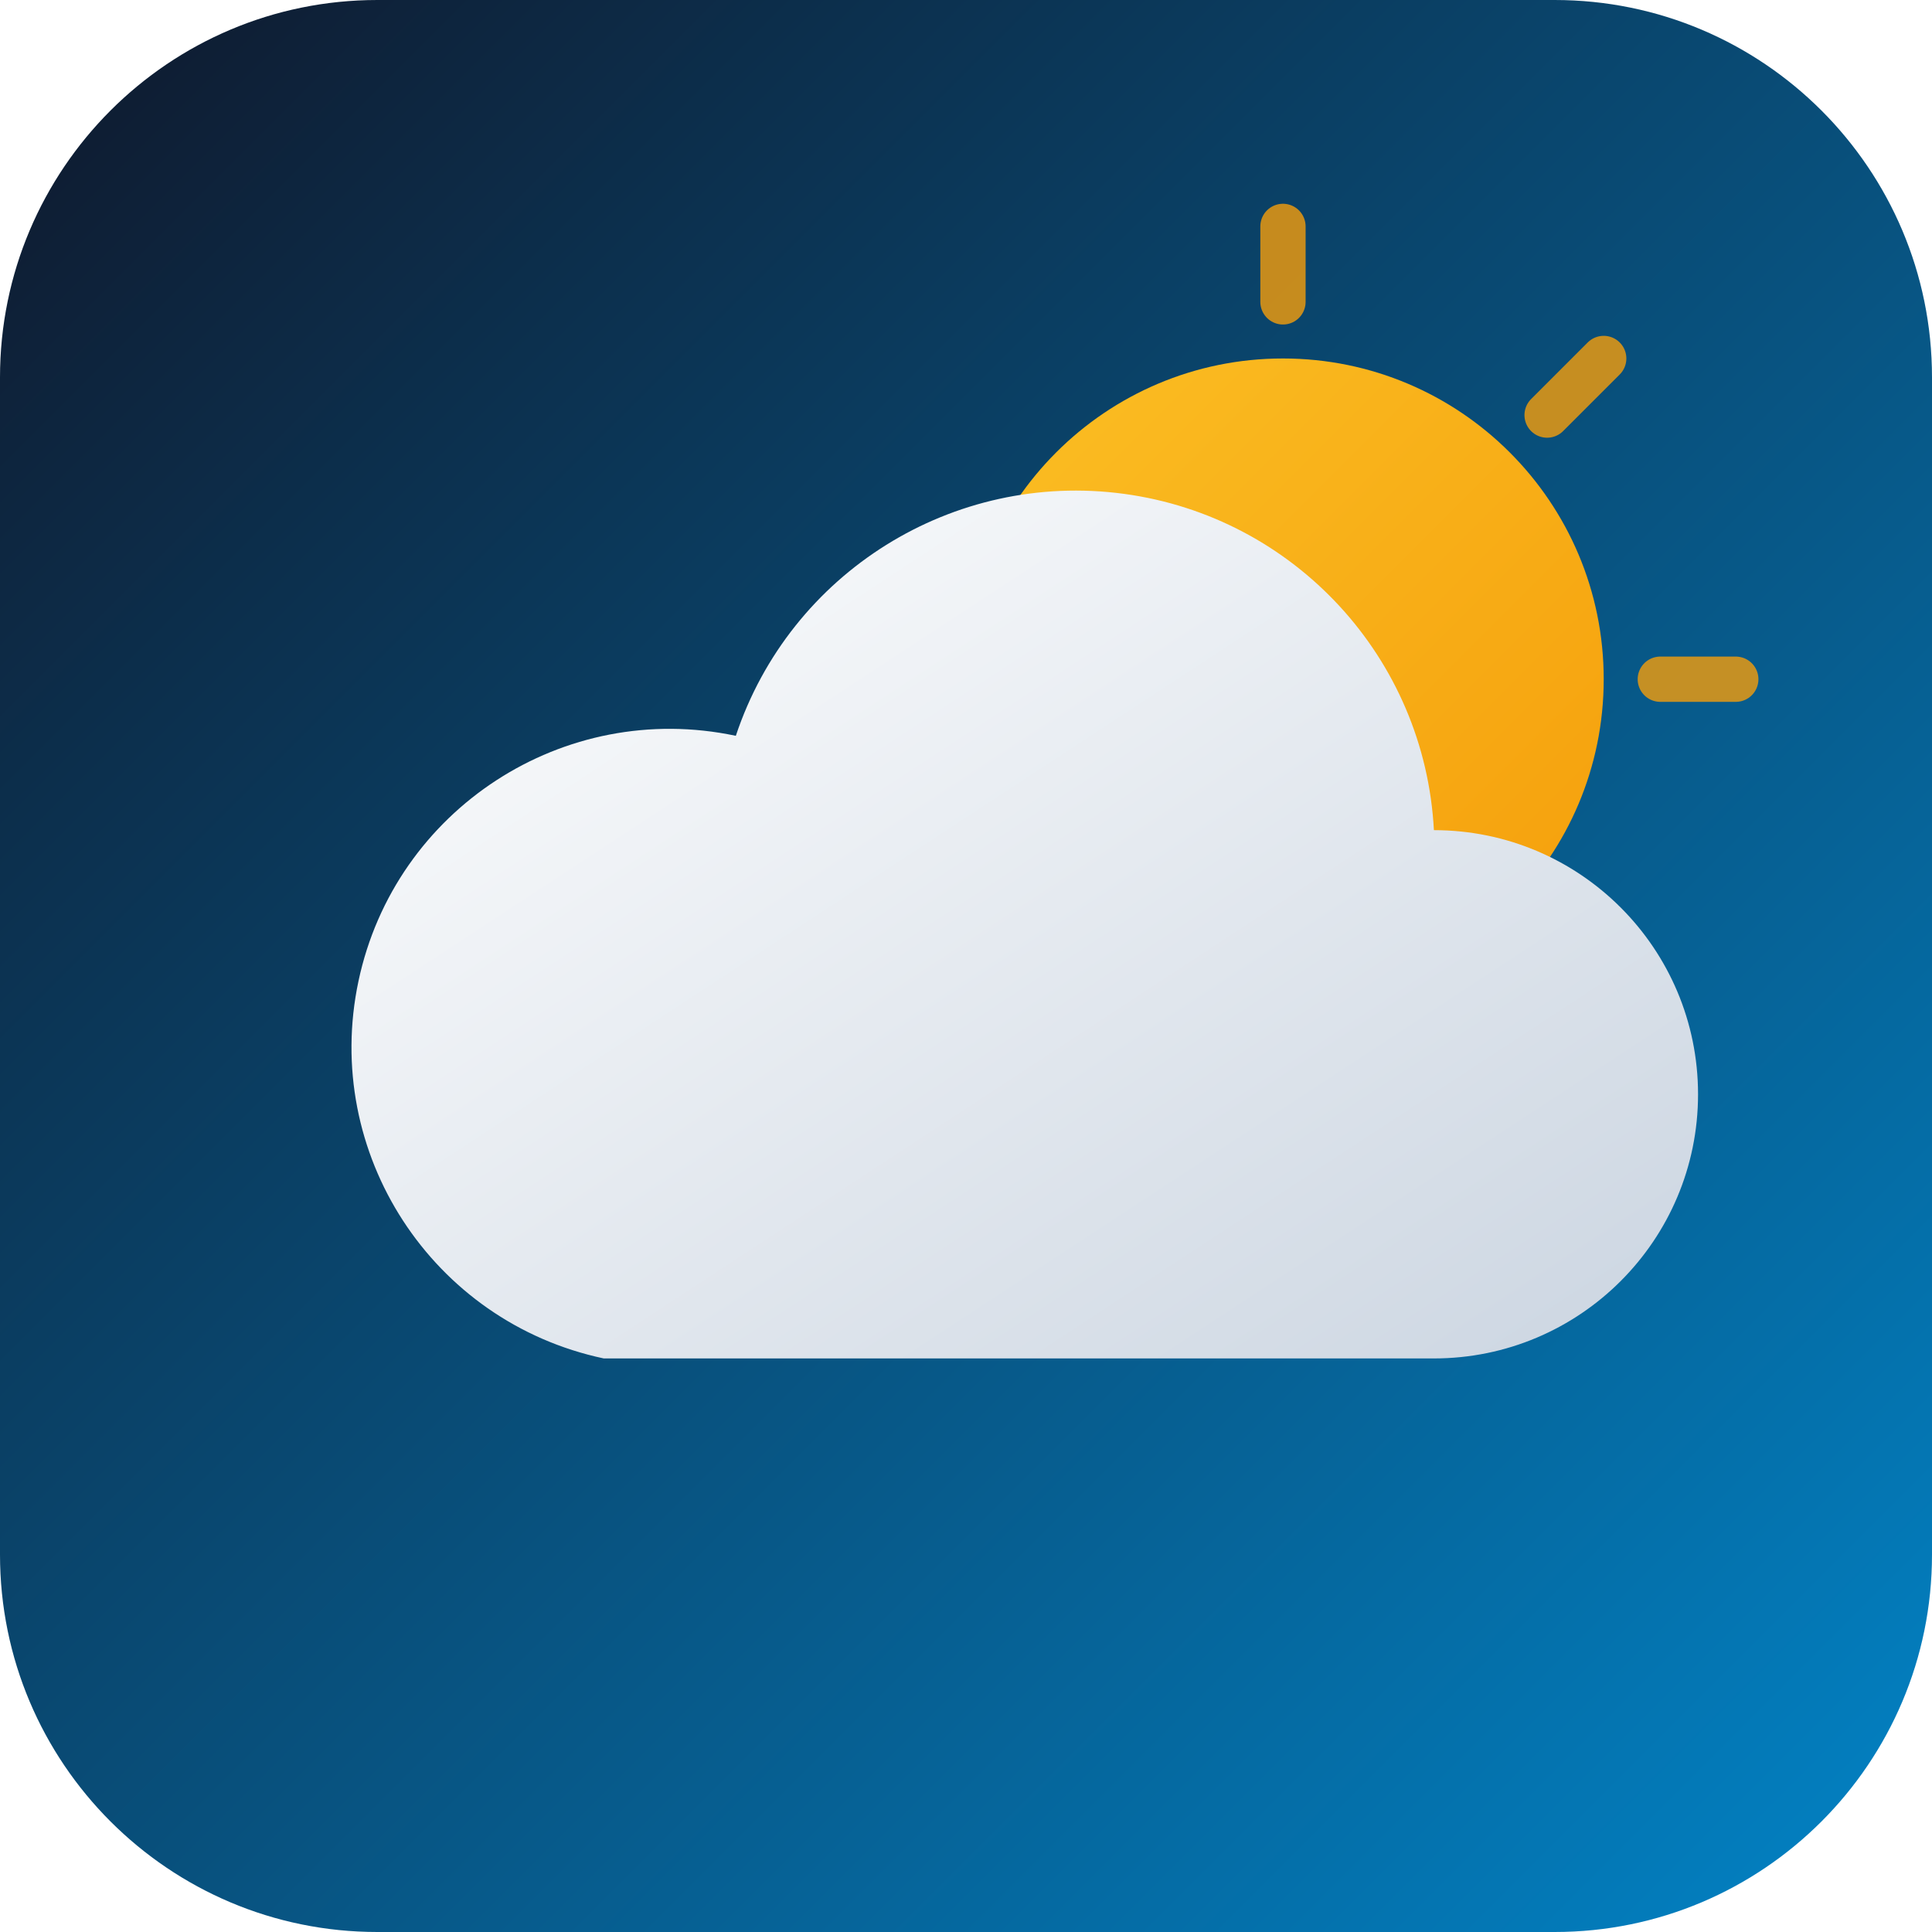
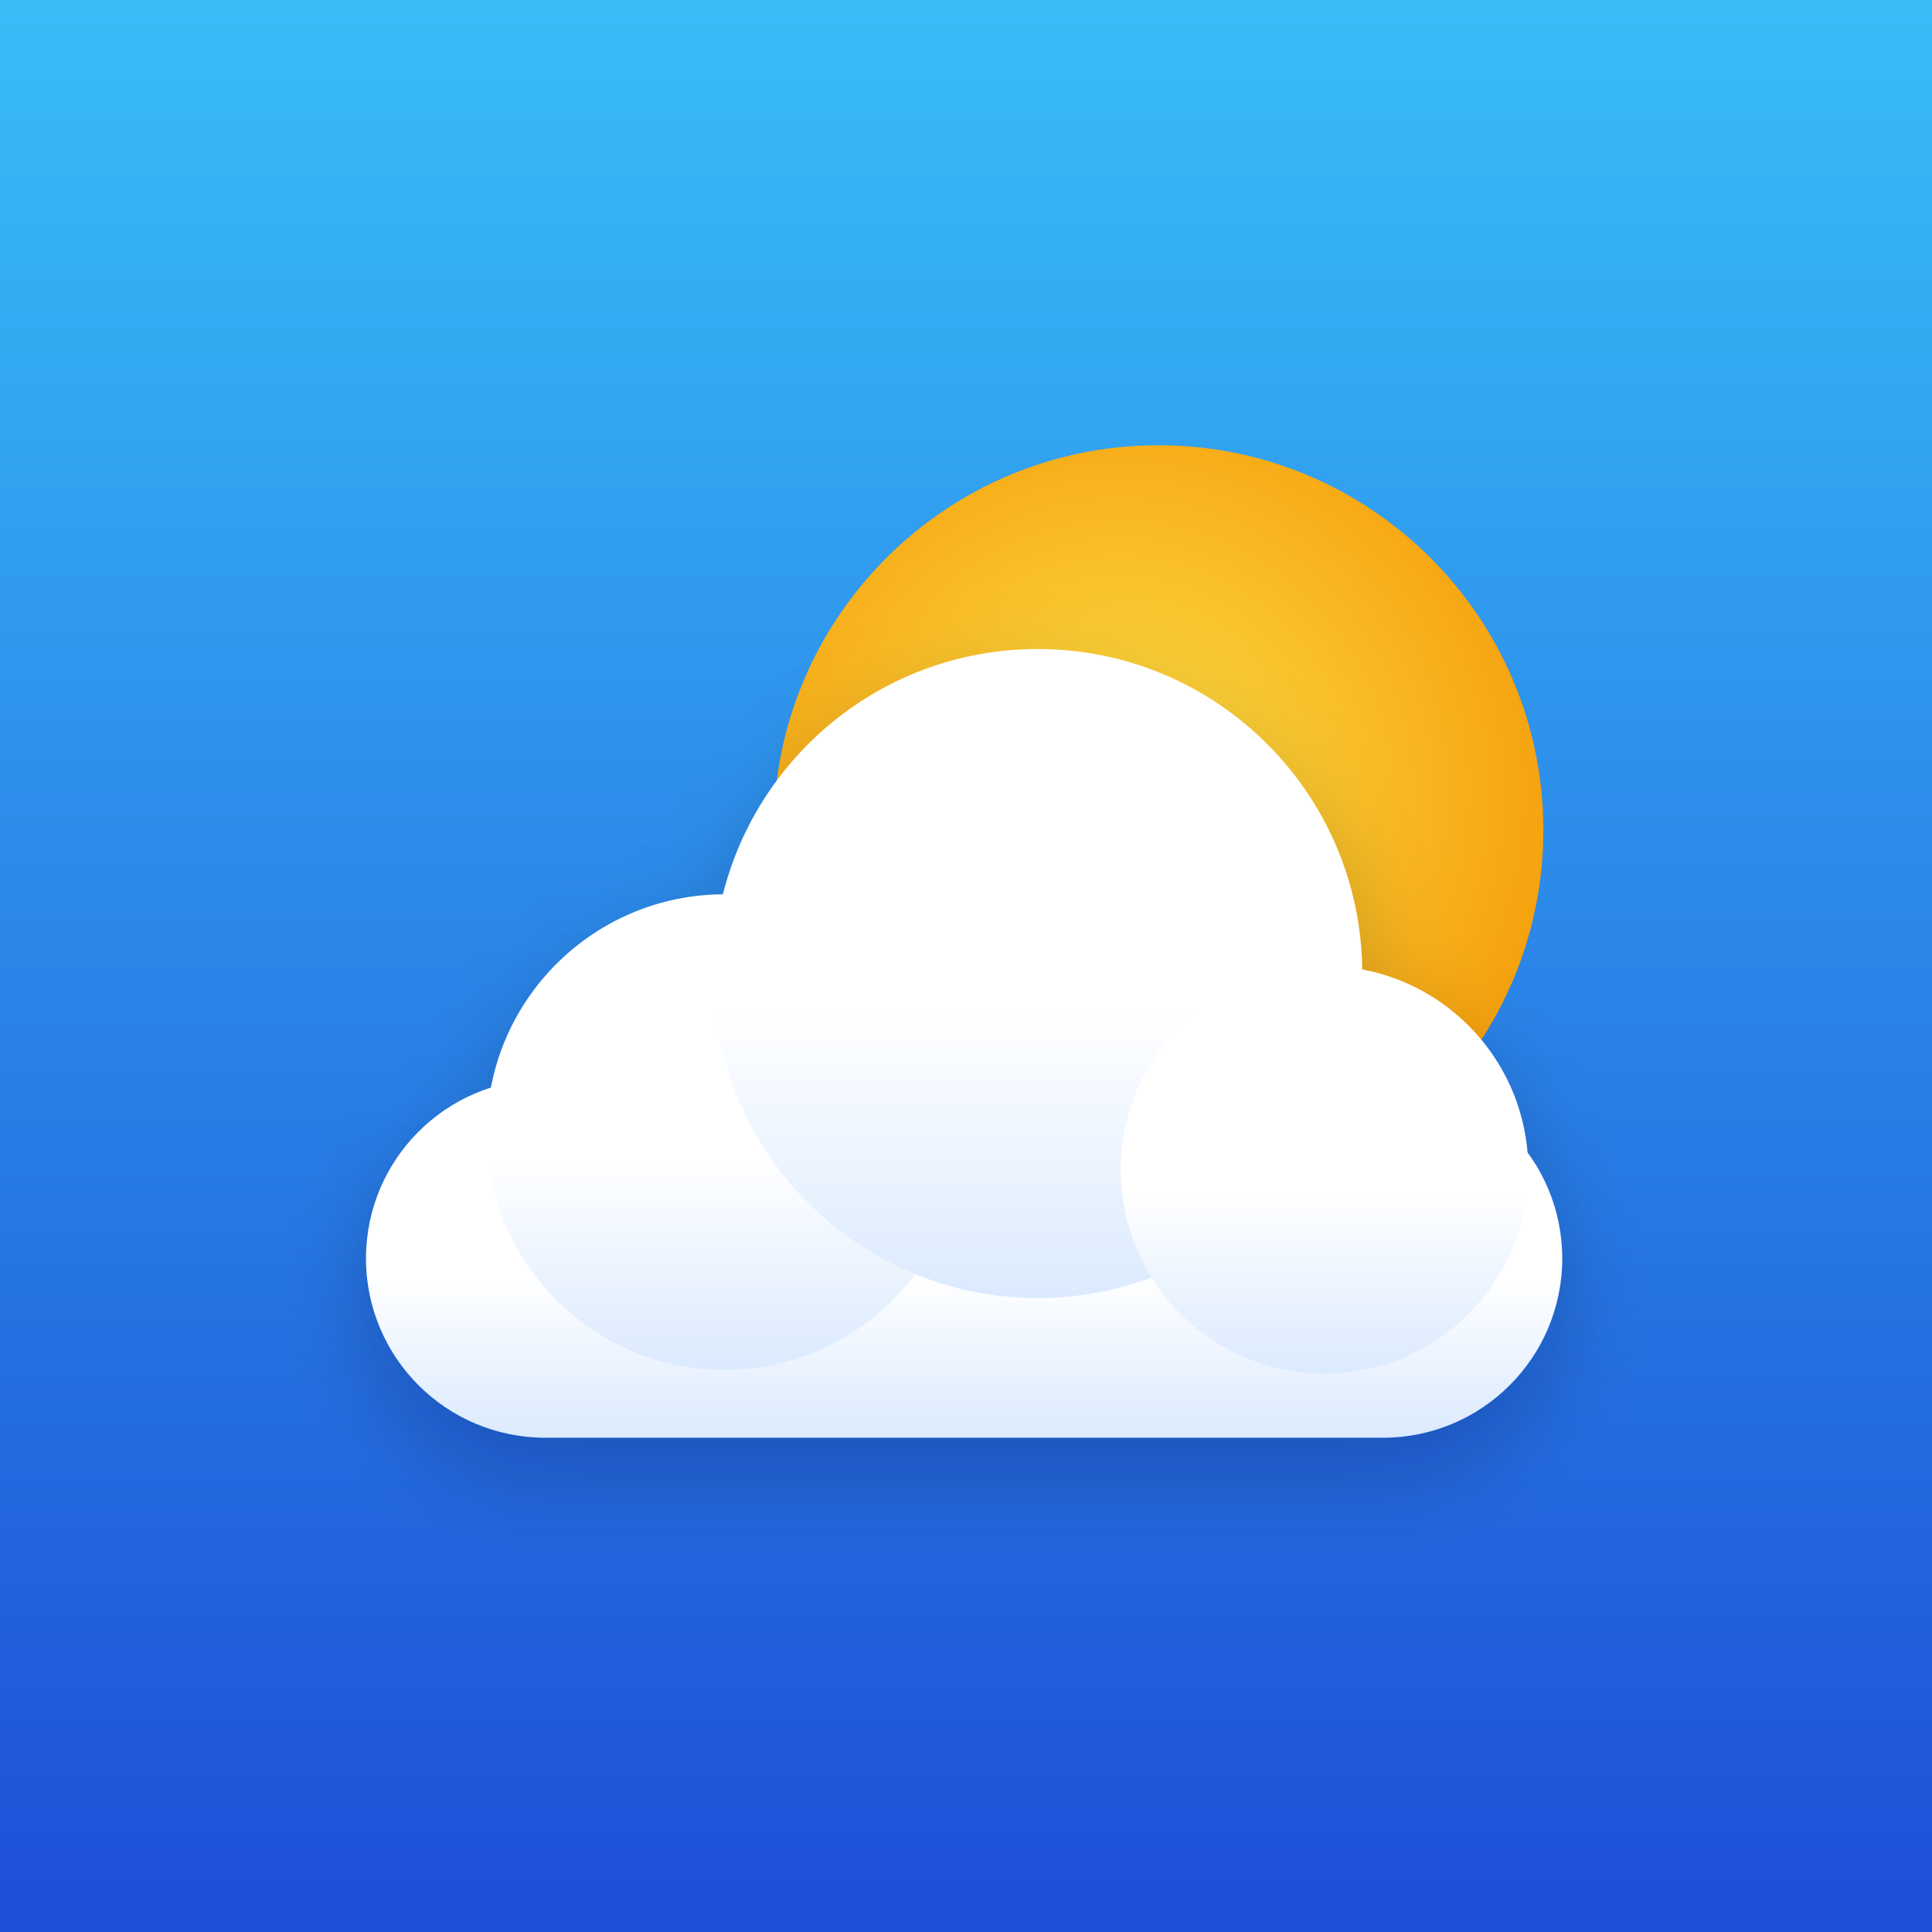
- <svg xmlns="http://www.w3.org/2000/svg" viewBox="0 0 512 512" width="100%" height="100%">
+ <svg xmlns="http://www.w3.org/2000/svg" viewBox="0 0 512 512">
  <defs>
-     <linearGradient id="bg" x1="0%" y1="0%" x2="100%" y2="100%">
-       <stop offset="0%" stop-color="#0f172a" />
-       <stop offset="100%" stop-color="#0284c7" />
+     <linearGradient id="sky" x1="0" y1="0" x2="0" y2="1">
+       <stop offset="0" stop-color="#38bdf8" />
+       <stop offset="1" stop-color="#1d4ed8" />
    </linearGradient>
-     <linearGradient id="sun" x1="0%" y1="0%" x2="100%" y2="100%">
-       <stop offset="0%" stop-color="#fbbf24" />
-       <stop offset="100%" stop-color="#f59e0b" />
+     <radialGradient id="sun" cx="0.45" cy="0.45" r="0.6">
+       <stop offset="0" stop-color="#fde047" />
+       <stop offset="1" stop-color="#f59e0b" />
+     </radialGradient>
+     <linearGradient id="cloud" x1="0" y1="0" x2="0" y2="1">
+       <stop offset="0.55" stop-color="#ffffff" />
+       <stop offset="1" stop-color="#dbeafe" />
    </linearGradient>
-     <linearGradient id="cloud" x1="0%" y1="0%" x2="100%" y2="100%">
-       <stop offset="0%" stop-color="#ffffff" />
-       <stop offset="100%" stop-color="#cbd5e1" />
-     </linearGradient>
+     <filter id="shadow" x="-20%" y="-20%" width="140%" height="160%">
+       <feDropShadow dx="0" dy="10" stdDeviation="12" flood-color="#0f172a" flood-opacity="0.22" />
+     </filter>
  </defs>
-   <rect width="512" height="512" rx="100" fill="url(#bg)" />
-   <circle cx="340" cy="180" r="85" fill="url(#sun)" />
-   <g stroke="#f59e0b" stroke-width="12" stroke-linecap="round" opacity="0.8">
-     <line x1="340" y1="60" x2="340" y2="80" />
-     <line x1="460" y1="180" x2="440" y2="180" />
-     <line x1="425" y1="95" x2="410" y2="110" />
-     <line x1="425" y1="265" x2="410" y2="250" />
+   <rect width="512" height="512" fill="url(#sky)" />
+   <circle cx="307" cy="220" r="102" fill="url(#sun)" />
+   <g filter="url(#shadow)" fill="url(#cloud)">
+     <rect x="97" y="286" width="317" height="95" rx="47.5" />
+     <circle cx="192" cy="300" r="63" />
+     <circle cx="275" cy="258" r="86" />
+     <circle cx="351" cy="310" r="54" />
  </g>
-   <path d="M160 360 h220 a70 70 0 0 0 0 -140 a95 95 0 0 0 -185 -25 a65 65 0 0 0 -35 165 z" fill="url(#cloud)" />
</svg>
